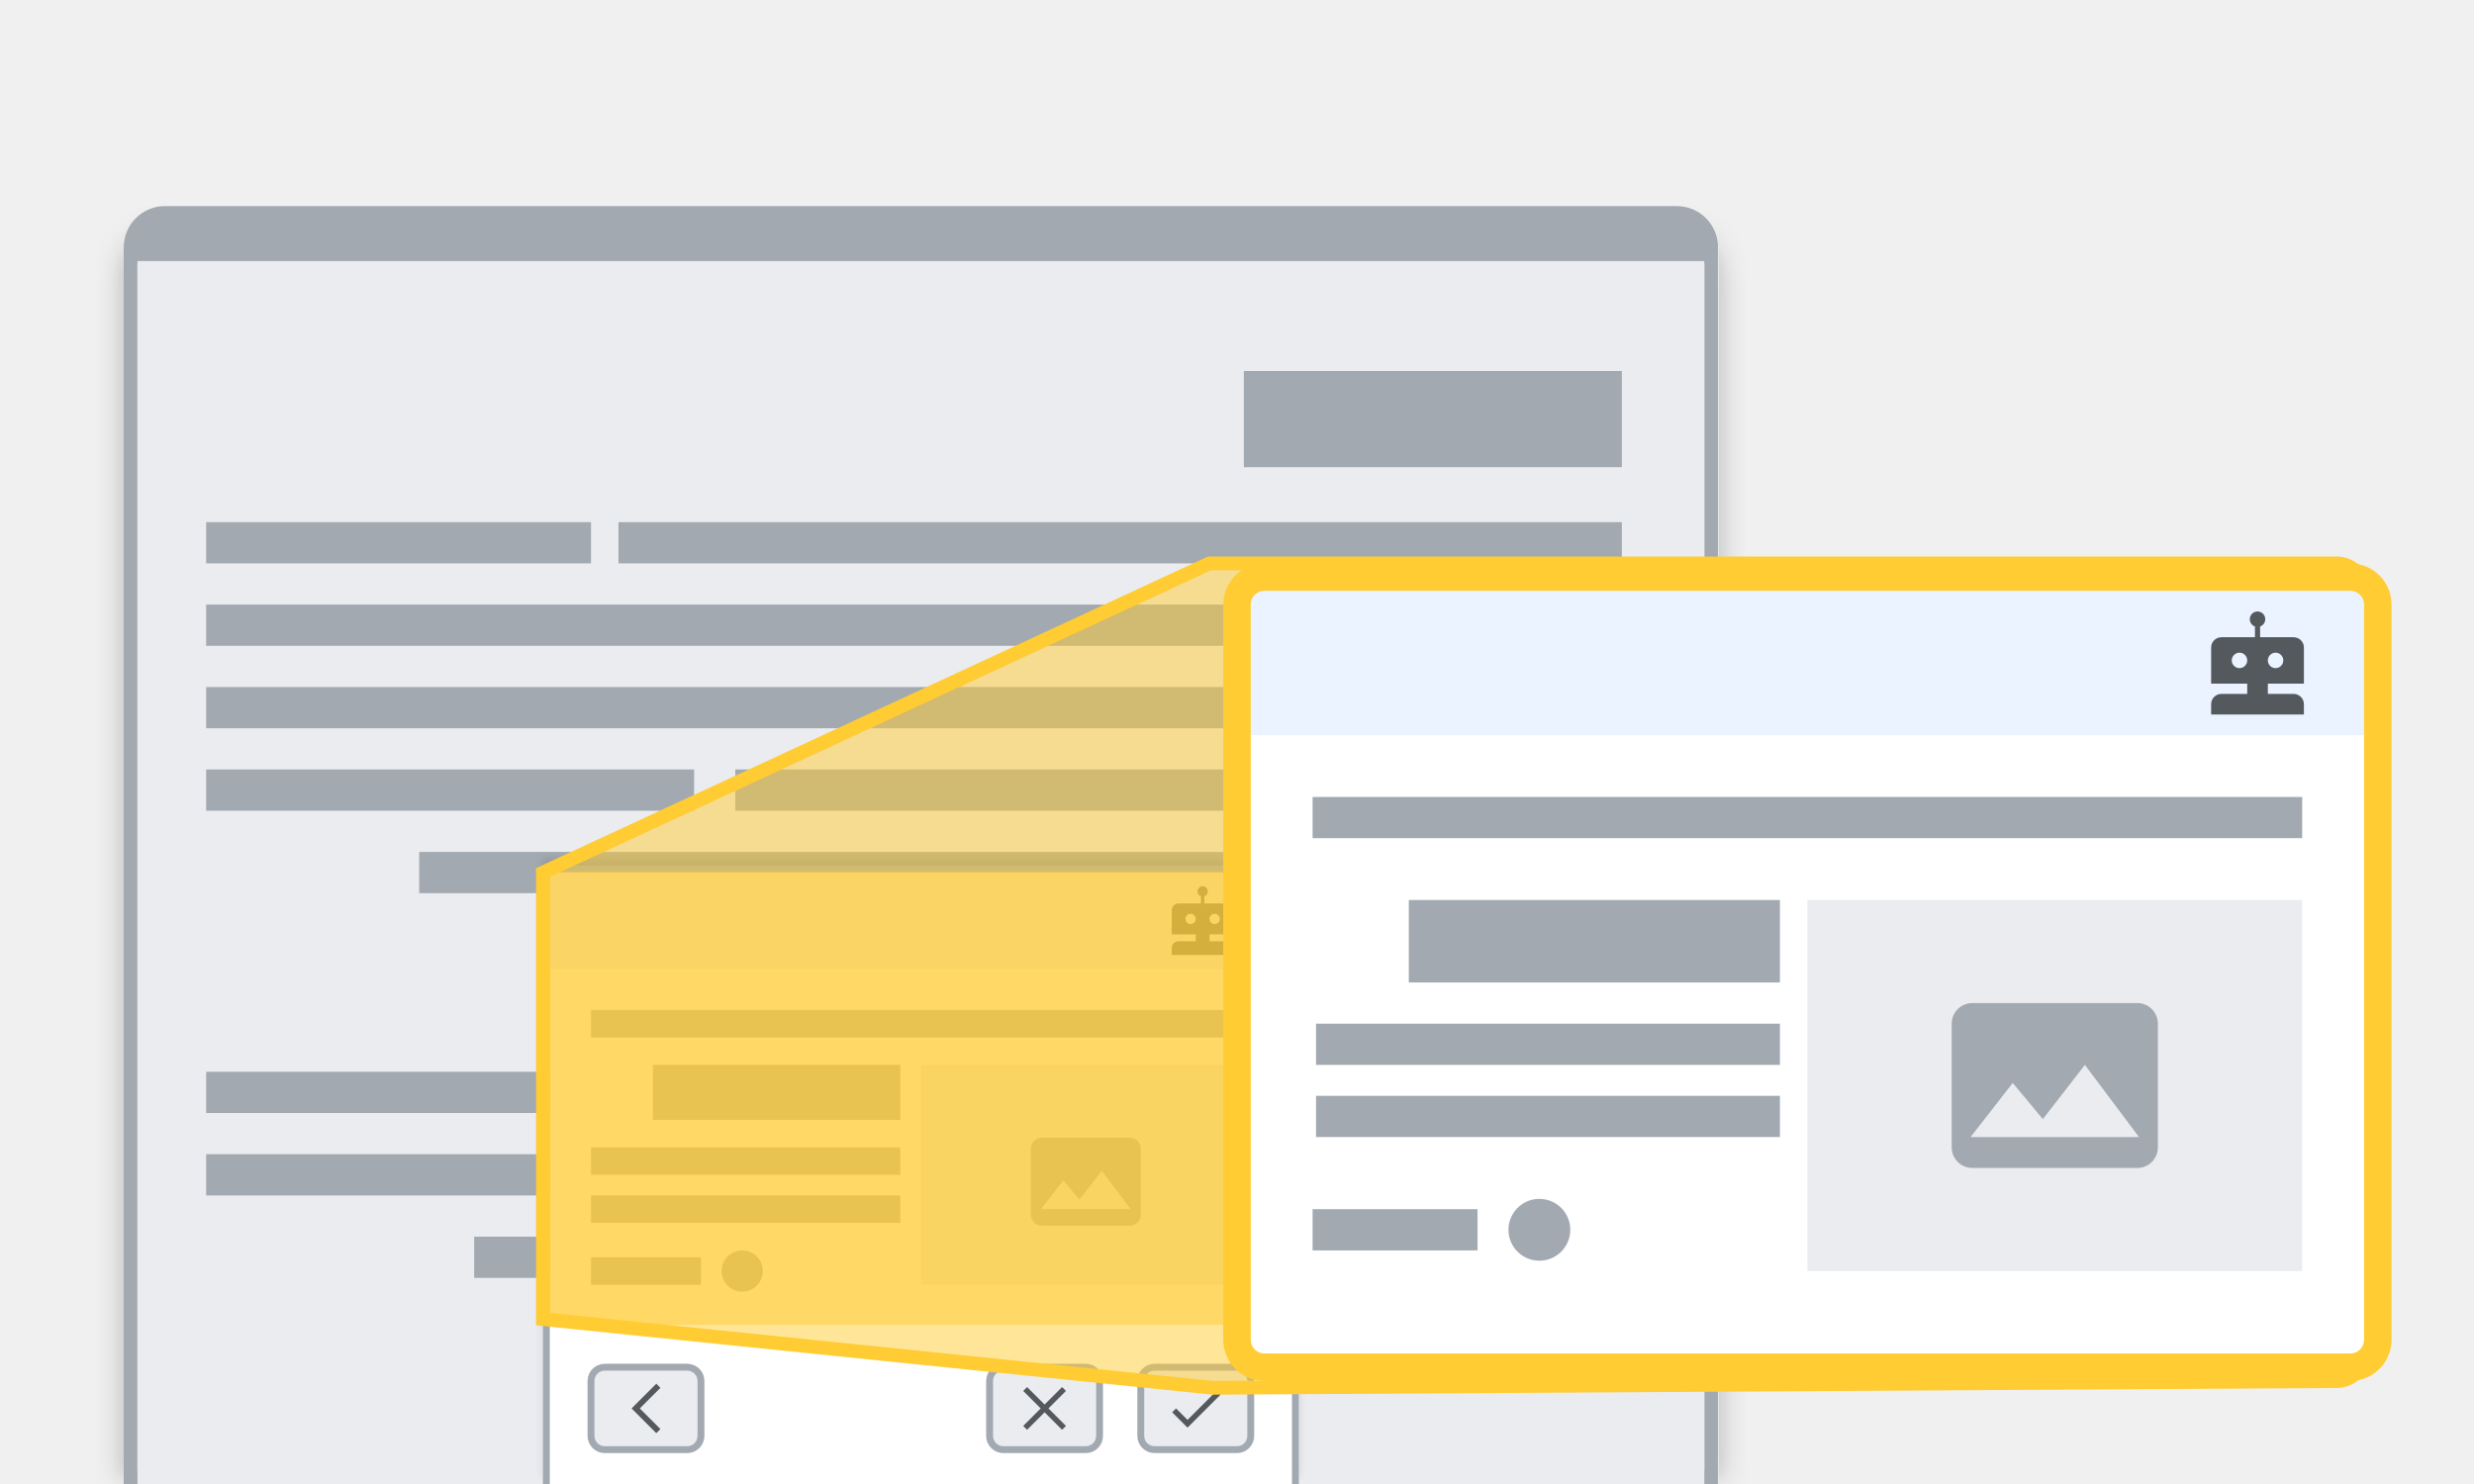
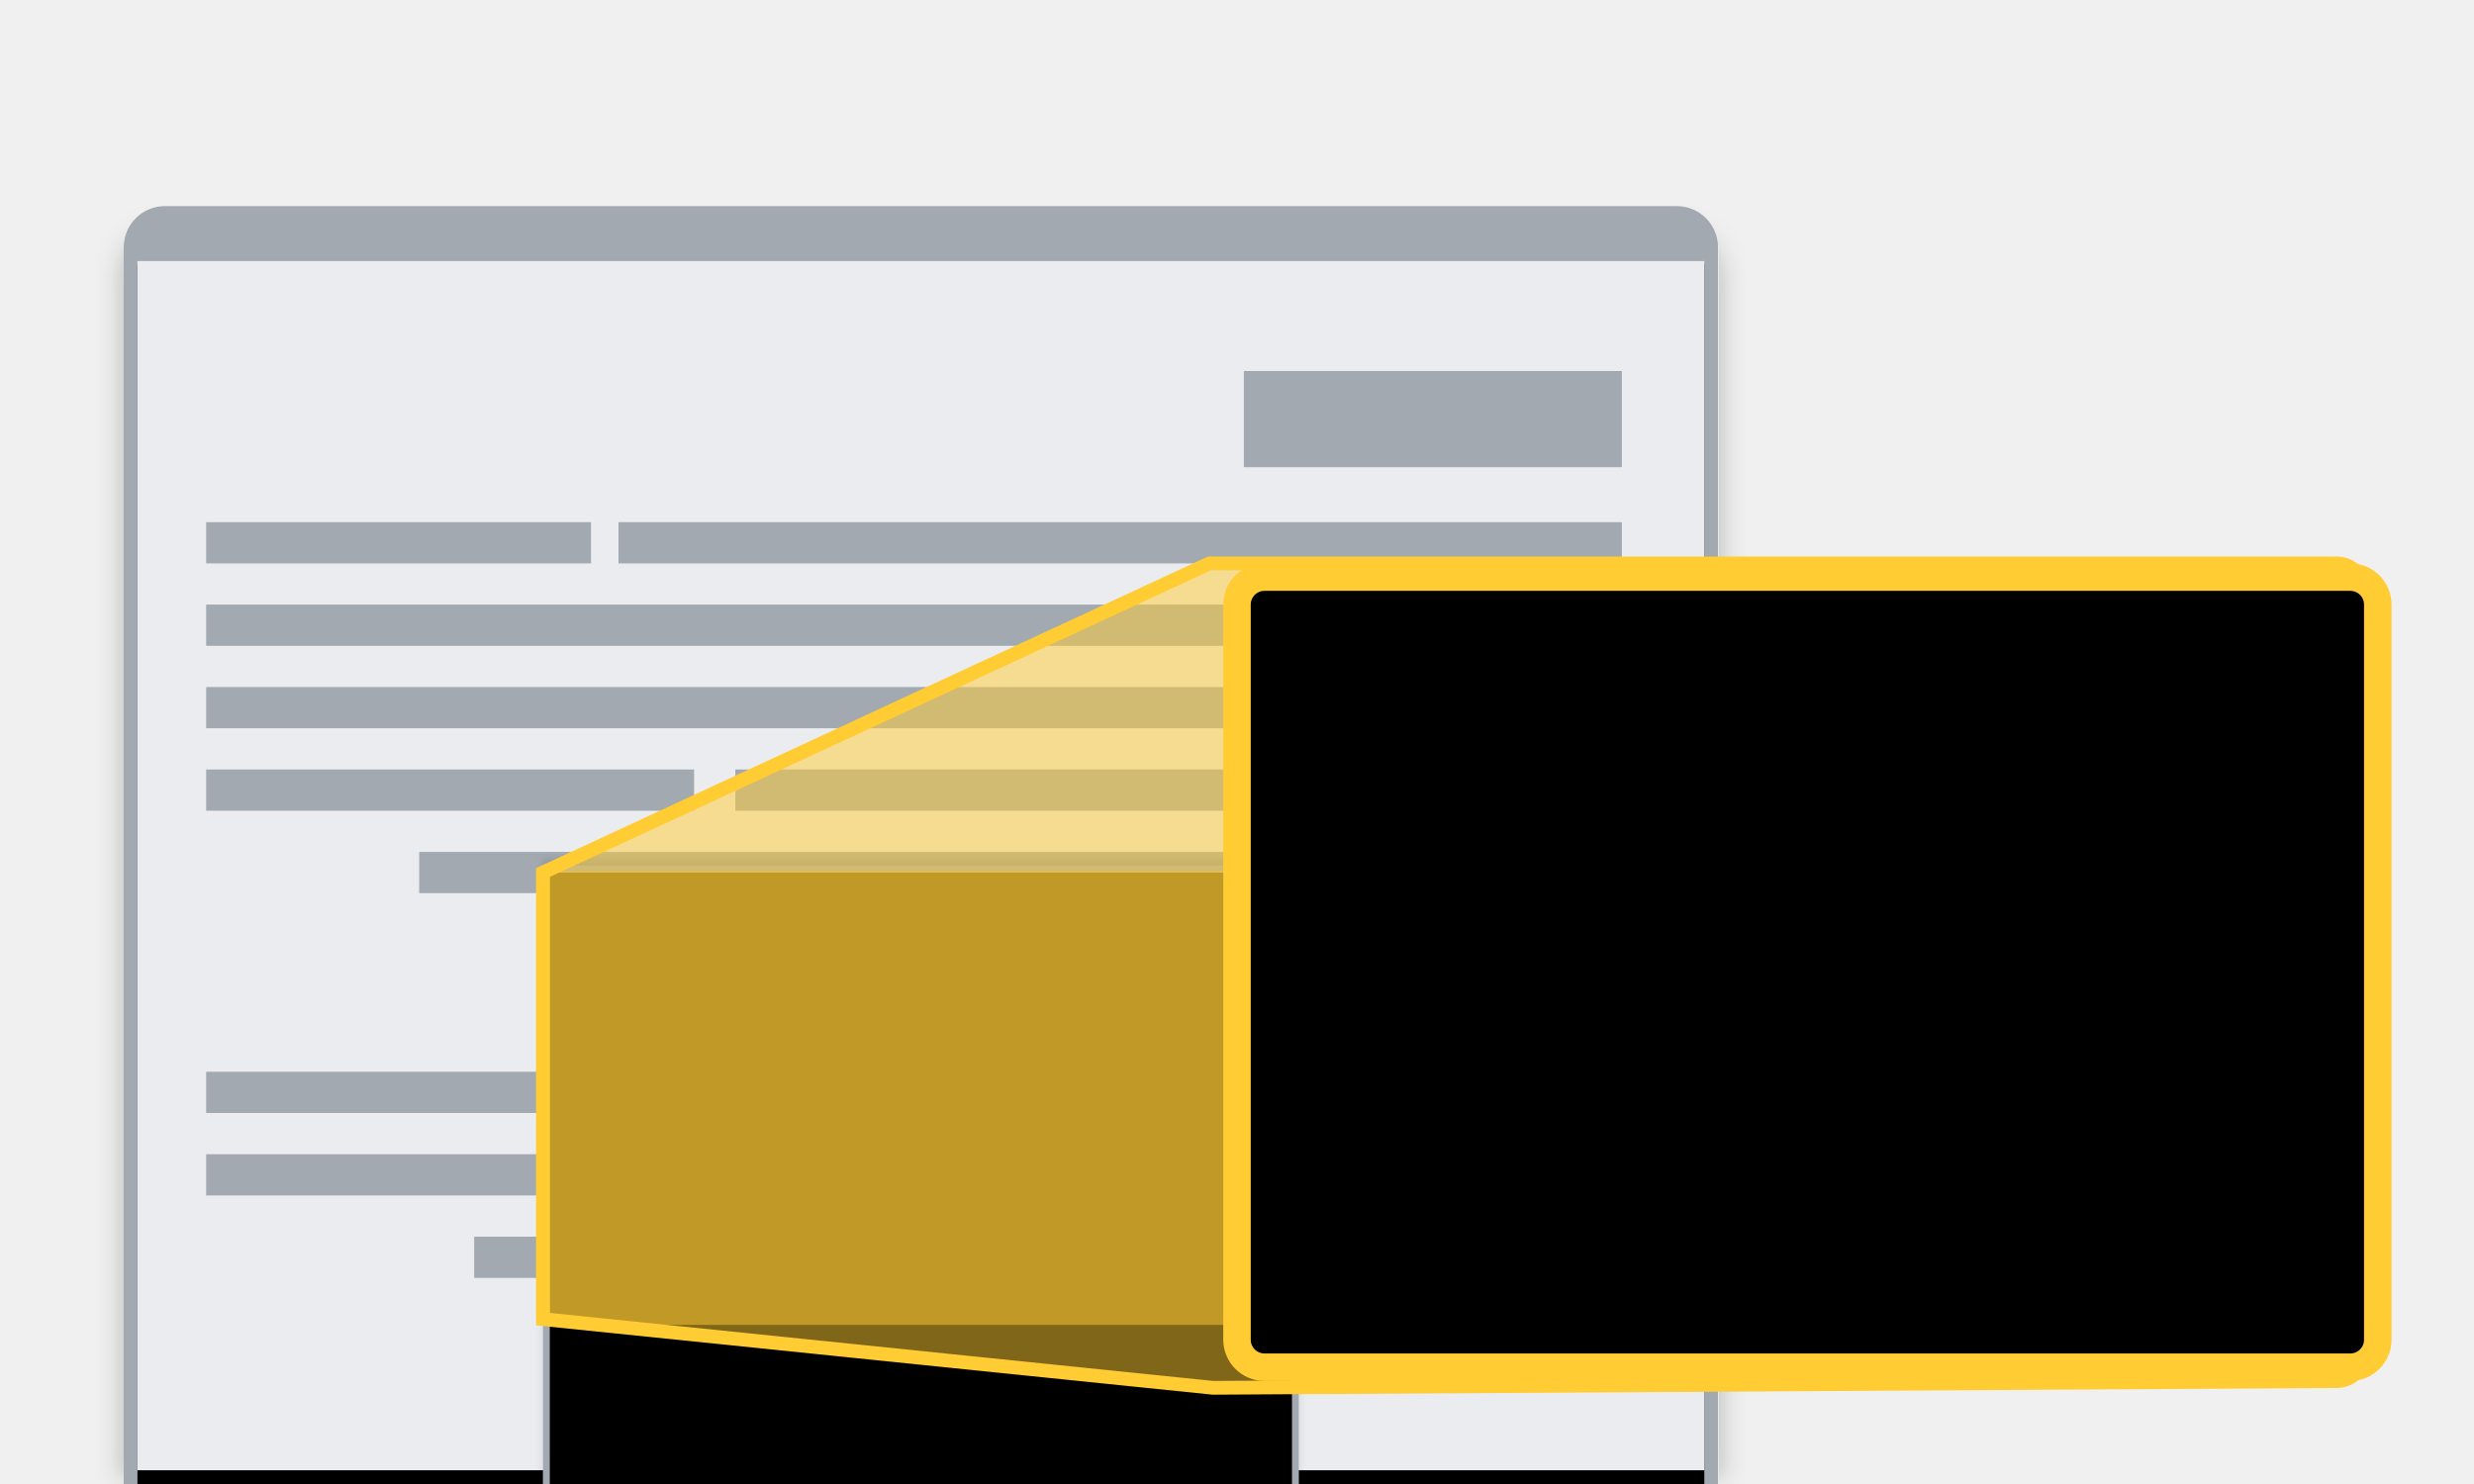
- <svg xmlns="http://www.w3.org/2000/svg" width="360" height="216" fill="none" viewBox="0 0 360 216">
+ <svg xmlns="http://www.w3.org/2000/svg" width="360" height="216" viewBox="0 0 360 216">
  <g clip-path="url(#clip0_4168_72171)">
    <g filter="url(#filter0_d_4168_72171)">
      <rect width="228" height="192" x="20" y="32" fill="#eaecf0" rx="4" />
      <rect width="230" height="194" x="19" y="31" stroke="#a2a9b1" stroke-linecap="square" stroke-width="2" rx="5" />
    </g>
    <path fill="#a2a9b1" stroke="#a2a9b1" stroke-linecap="square" d="M20 36a4 4 0 0 1 4-4h220a4 4 0 0 1 4 4v2H20z" />
    <path fill="#eaecf0" d="M20 38h228v176H20z" />
    <path fill="#a2a9b1" d="M61 124h175v6H61zm-31 32h206v6H30zm0 12h126v6H30zm129 0h77v6h-77zm-90 12h167v6H69zm79-38h88v8h-88zM30 112h71v6H30zm77 0h129v6H107zm-77-12h206v6H30zm0-12h206v6H30zm56-12H30v6h56zm150 0H90v6h146zm-55-22h55v14h-55z" />
    <g filter="url(#filter1_d_4168_72171)">
      <path fill="#fff" d="M80 127h108v90H80z" />
      <path fill="#fff" d="M188 193H80v24h108z" />
      <rect width="16" height="12" fill="#eaecf0" stroke="#a2a9b1" stroke-linecap="square" rx="2" transform="matrix(-1 0 0 1 182 199)" />
      <path fill="#54595d" fill-rule="evenodd" d="M172.8 206.668 171.132 205l-.564.564 2.232 2.236 4.8-4.8-.564-.568z" clip-rule="evenodd" />
      <rect width="16" height="12" fill="#eaecf0" stroke="#a2a9b1" stroke-linecap="square" rx="2" transform="matrix(-1 0 0 1 102 199)" />
      <path fill="#54595d" fill-rule="evenodd" d="m95.5 201.4.6.6-3 3 3 3-.6.6-3.6-3.6z" clip-rule="evenodd" />
      <rect width="16" height="12" fill="#eaecf0" stroke="#a2a9b1" stroke-linecap="square" rx="2" transform="matrix(-1 0 0 1 160 199)" />
      <path fill="#54595d" fill-rule="evenodd" d="m151.435 204.999-2.546-2.545.566-.566 2.546 2.546 2.544-2.545.566.565-2.545 2.545 2.546 2.546-.566.565-2.545-2.545-2.547 2.546-.565-.565z" clip-rule="evenodd" />
      <path fill="#fff" d="M80 127h108v70H80z" />
      <path fill="#a2a9b1" d="M86 167h45v4H86zm0-20h96v4H86zm0 27h45v4H86zm9-19h36v8H95z" />
      <rect width="6" height="6" fill="#a2a9b1" rx="3" transform="matrix(-1 0 0 1 111 182)" />
      <path fill="#a2a9b1" d="M102 183H86v4h16z" />
      <path fill="#eaf3ff" d="M80 127h108v14H80z" />
      <path fill="#eaecf0" d="M134 155h48v32h-48z" />
      <path fill="#a2a9b1" fill-rule="evenodd" d="M164.4 165.6h-12.8a1.6 1.6 0 0 0-1.6 1.6v9.6a1.6 1.6 0 0 0 1.6 1.6h12.8a1.6 1.6 0 0 0 1.6-1.6v-9.6a1.6 1.6 0 0 0-1.6-1.6M151.464 176l3.272-4.2 2.336 2.808 3.264-4.208 4.2 5.6z" clip-rule="evenodd" />
      <path fill="#54595d" fill-rule="evenodd" d="M174.75 131.5h-3.252a1 1 0 0 0-.998.998V136h3.5v1h-2.502a.997.997 0 0 0-.998 1v1h9v-1c0-.553-.447-1-.998-1H176v-1h3.5v-3.502a1 1 0 0 0-.998-.998h-3.252v-1.043a.75.75 0 1 0-.5 0zm2 3a.75.75 0 1 1 0-1.5.75.75 0 0 1 0 1.5m-3.5 0a.75.75 0 1 1 0-1.5.75.75 0 0 1 0 1.5" clip-rule="evenodd" />
      <path stroke="#a2a9b1" stroke-linecap="square" d="M79.5 126.5h109v91h-109z" />
    </g>
    <path fill="#fc3" stroke="#fc3" stroke-linecap="square" d="M80 127.341h-.5v65h109v-65z" opacity=".5" />
    <path fill="#fc3" fill-opacity=".5" stroke="#fc3" stroke-width="2" d="m176.5 202 163.524-.976a4 4 0 0 0 3.976-4V86a4 4 0 0 0-4-4H176l-97 45v65z" />
    <rect width="166" height="115" x="180" y="84" fill="#fff" rx="4" />
    <path fill="#a2a9b1" d="M191.5 149H259v6h-67.5zm-.5-33h144v6H191zm.5 43.5H259v6h-67.5zM205 131h54v12h-54z" />
    <rect width="9" height="9" fill="#a2a9b1" rx="4.5" transform="matrix(-1 0 0 1 228.5 174.5)" />
    <path fill="#a2a9b1" d="M215 176h-24v6h24z" />
    <path fill="#eaf3ff" d="M182 86h162v21H182z" />
    <path fill="#eaecf0" d="M263 131h72v54h-72z" />
    <path fill="#a2a9b1" fill-rule="evenodd" d="M311 146h-24a3 3 0 0 0-3 3v18a3 3 0 0 0 3 3h24a3 3 0 0 0 3-3v-18a3 3 0 0 0-3-3m-24.255 19.5 6.135-7.875 4.38 5.265 6.12-7.89 7.875 10.5z" clip-rule="evenodd" />
    <path fill="#54595d" fill-rule="evenodd" d="M328.125 92.75h-4.879c-.826 0-1.496.671-1.496 1.497V99.5H327v1.5h-3.754c-.826 0-1.496.666-1.496 1.5v1.5h13.5v-1.5c0-.828-.67-1.5-1.496-1.5H330v-1.5h5.25v-5.252c0-.827-.67-1.498-1.496-1.498h-4.879v-1.563a1.125 1.125 0 1 0-.75 0zm3 4.5a1.125 1.125 0 1 1 0-2.251 1.125 1.125 0 0 1 0 2.25zm-5.25 0a1.125 1.125 0 1 1 0-2.251 1.125 1.125 0 0 1 0 2.25z" clip-rule="evenodd" />
    <rect width="166" height="115" x="180" y="84" stroke="#fc3" stroke-linecap="square" stroke-width="4" rx="4" />
  </g>
  <defs>
    <filter id="filter0_d_4168_72171" width="240" height="204" x="14" y="30" color-interpolation-filters="sRGB" filterUnits="userSpaceOnUse">
      <feFlood flood-opacity="0" result="BackgroundImageFix" />
      <feColorMatrix in="SourceAlpha" result="hardAlpha" values="0 0 0 0 0 0 0 0 0 0 0 0 0 0 0 0 0 0 127 0" />
      <feOffset dy="4" />
      <feGaussianBlur stdDeviation="2" />
      <feComposite in2="hardAlpha" operator="out" />
      <feColorMatrix values="0 0 0 0 0 0 0 0 0 0 0 0 0 0 0 0 0 0 0.25 0" />
      <feBlend in2="BackgroundImageFix" result="effect1_dropShadow_4168_72171" />
      <feBlend in="SourceGraphic" in2="effect1_dropShadow_4168_72171" result="shape" />
    </filter>
    <filter id="filter1_d_4168_72171" width="112" height="94" x="78" y="124" color-interpolation-filters="sRGB" filterUnits="userSpaceOnUse">
      <feFlood flood-opacity="0" result="BackgroundImageFix" />
      <feColorMatrix in="SourceAlpha" result="hardAlpha" values="0 0 0 0 0 0 0 0 0 0 0 0 0 0 0 0 0 0 127 0" />
      <feOffset dy="-1" />
      <feGaussianBlur stdDeviation=".5" />
      <feComposite in2="hardAlpha" operator="out" />
      <feColorMatrix values="0 0 0 0 0 0 0 0 0 0 0 0 0 0 0 0 0 0 0.1 0" />
      <feBlend in2="BackgroundImageFix" result="effect1_dropShadow_4168_72171" />
      <feBlend in="SourceGraphic" in2="effect1_dropShadow_4168_72171" result="shape" />
    </filter>
    <clipPath id="clip0_4168_72171">
      <path fill="#fff" d="M0 0h360v216H0z" />
    </clipPath>
  </defs>
</svg>
